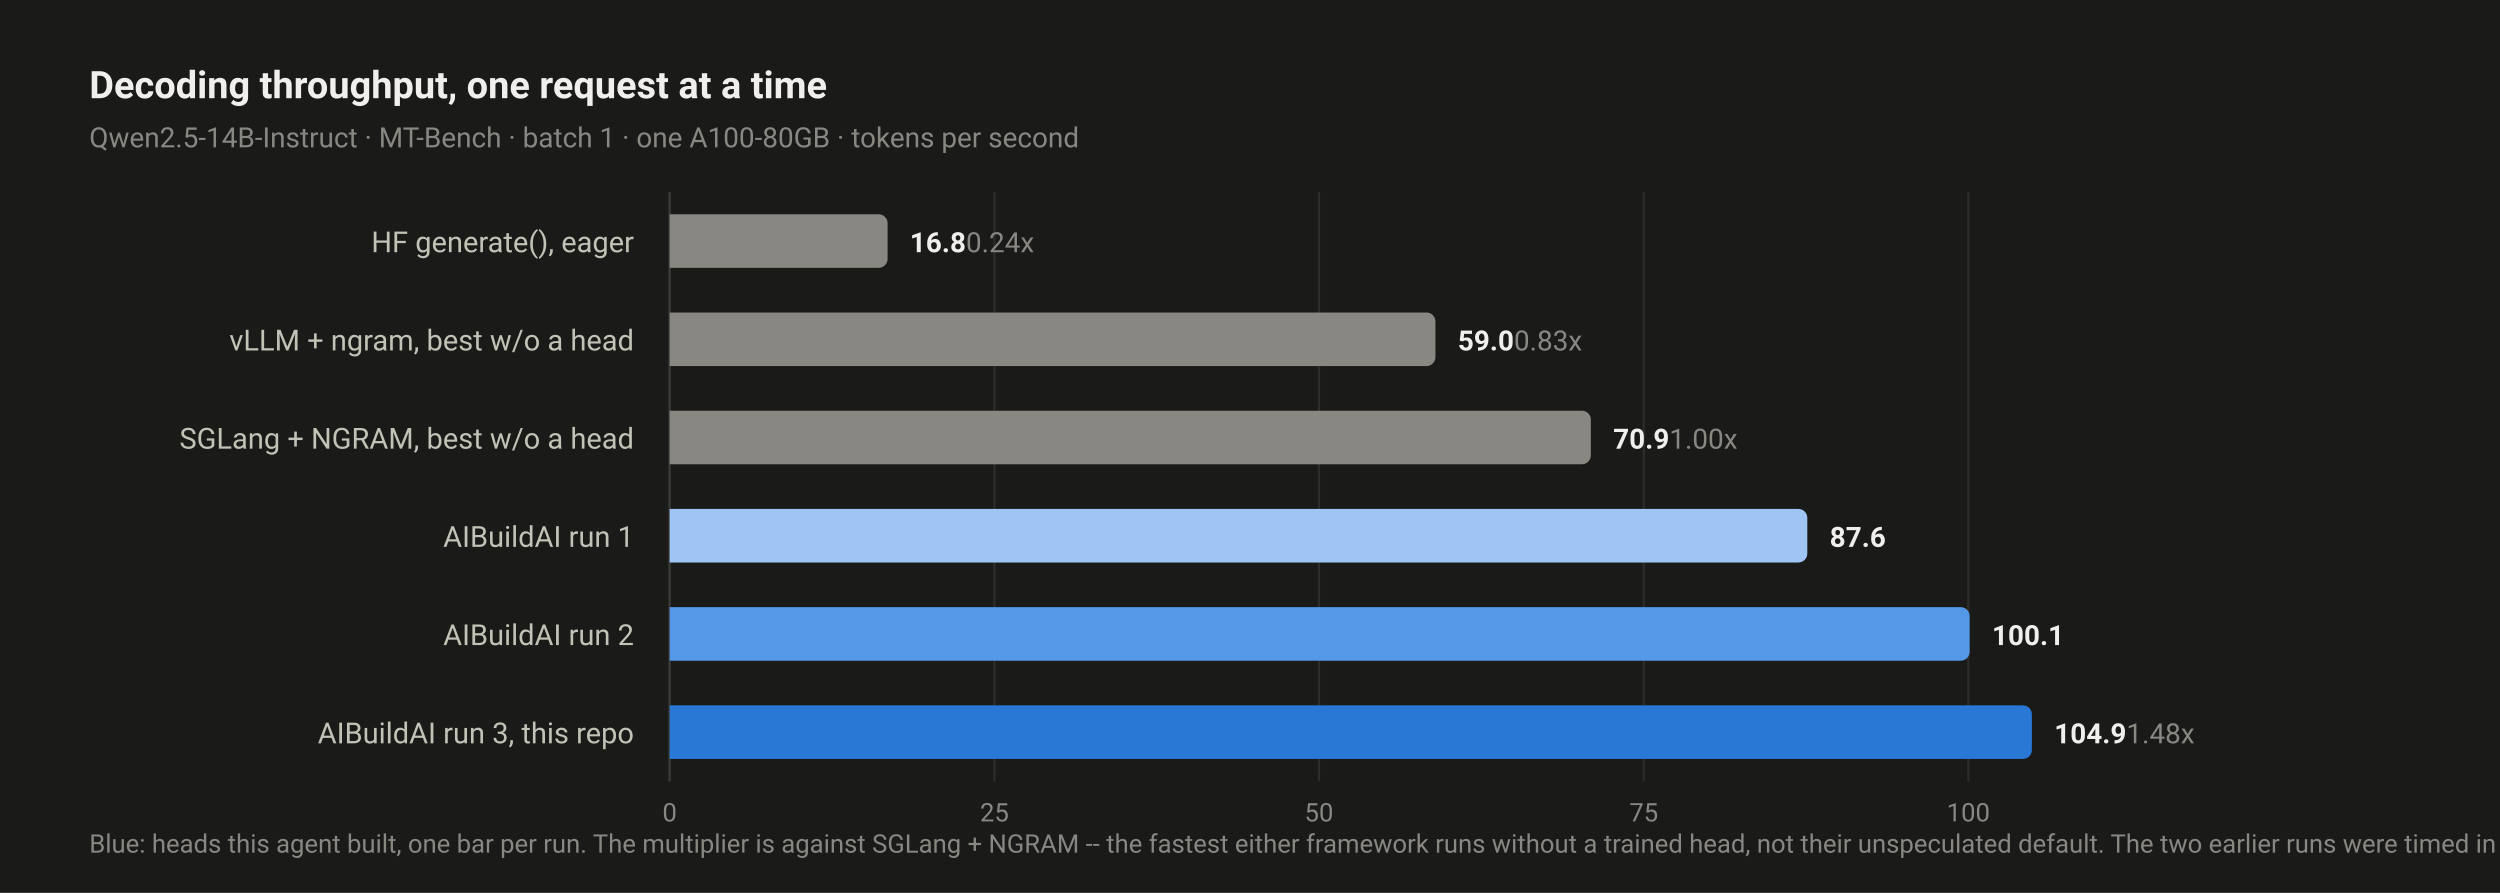
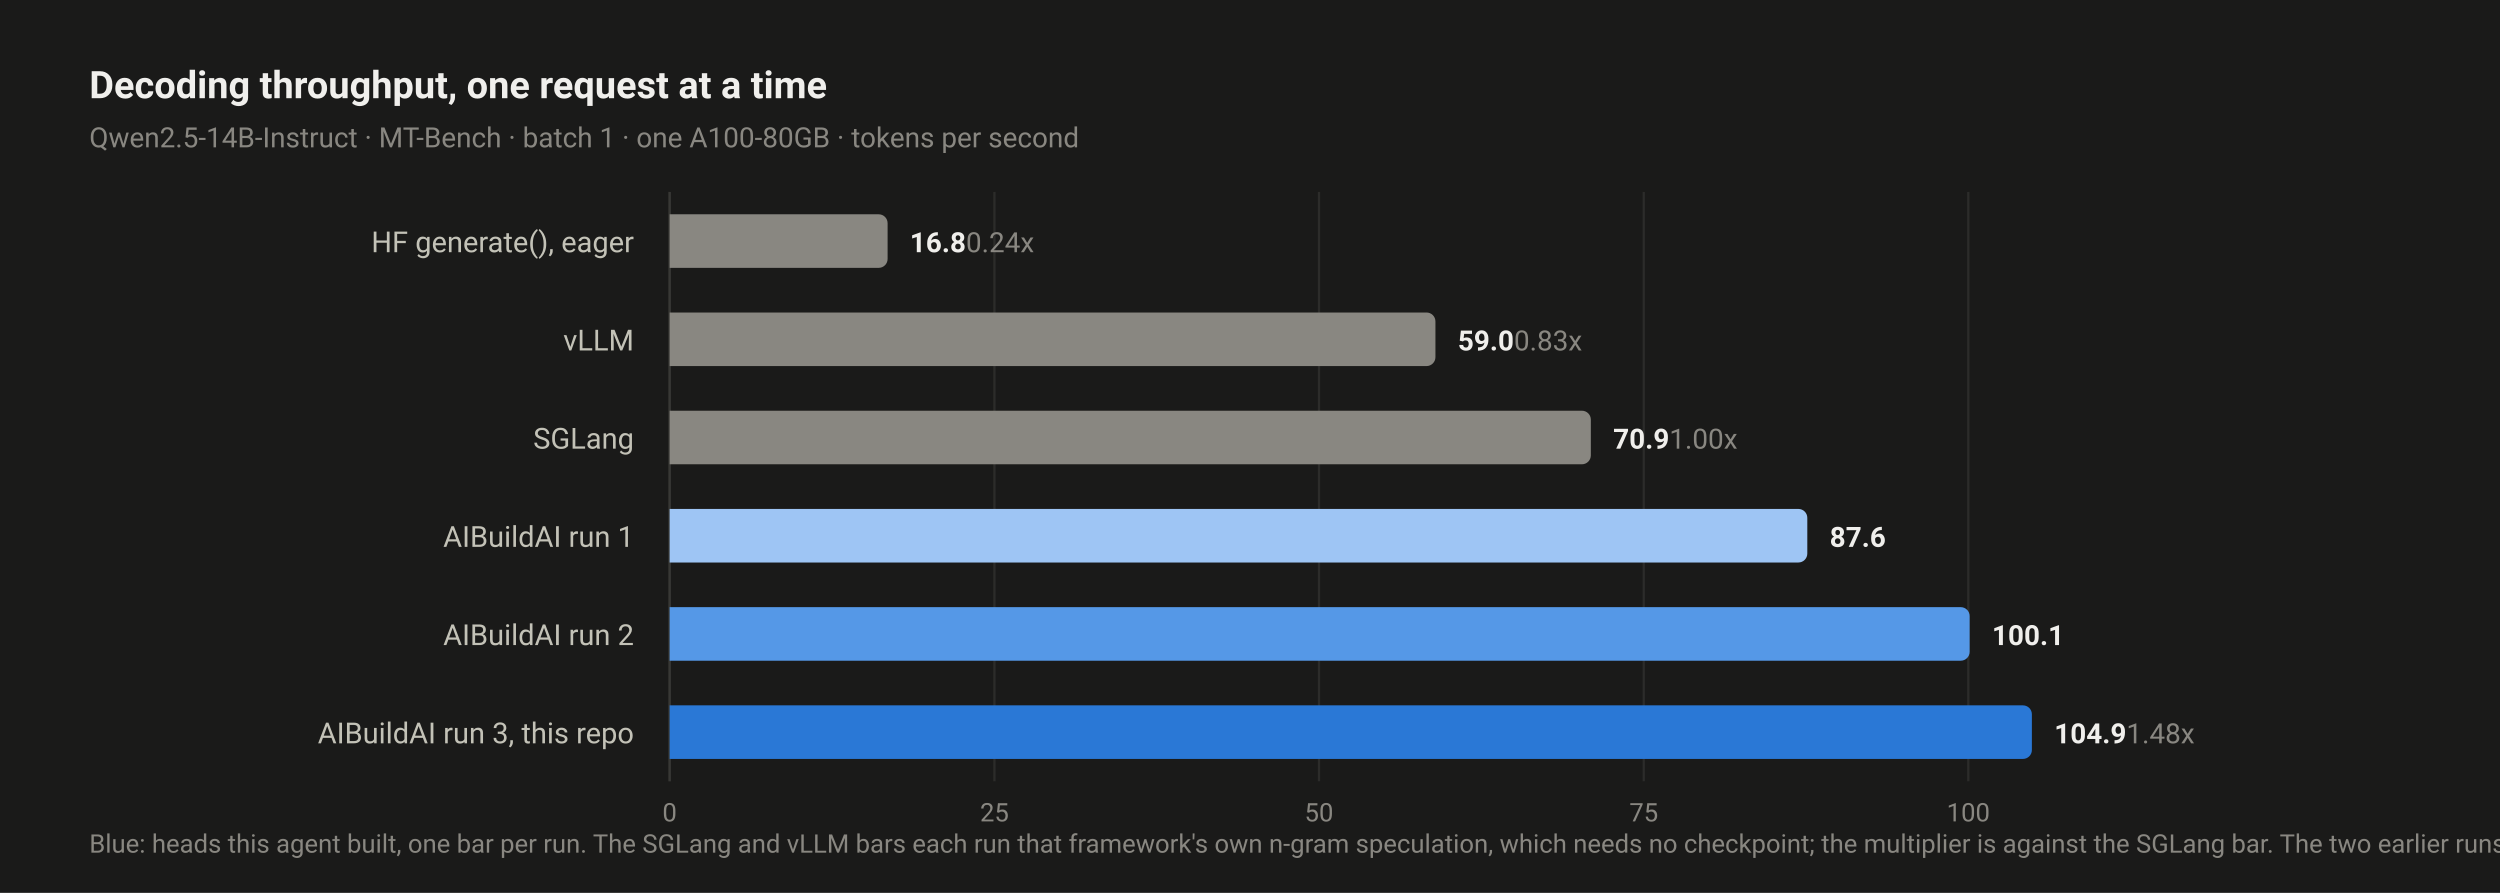
- <svg xmlns="http://www.w3.org/2000/svg" viewBox="0 0 1120 400" width="1120" height="400" role="img" aria-label="Decoding throughput: HF eager 16.8, vLLM + ngram 59.0, SGLang + NGRAM 70.9, AIBuildAI runs 87.6, 100.1 and 104.9 tokens per second">
+ <svg xmlns="http://www.w3.org/2000/svg" viewBox="0 0 1120 400" width="1120" height="400" role="img" aria-label="Decoding throughput: HF eager 16.8, vLLM 59.0, SGLang 70.9 (both with n-gram speculation), AIBuildAI runs 87.6, 100.1 and 104.9 tokens per second">
  <rect width="1120" height="400" fill="#1a1a19" />
  <text x="40" y="44" font-family="system-ui, -apple-system, &quot;Segoe UI&quot;, Roboto, sans-serif" font-size="17" font-weight="600" fill="#f0efec">Decoding throughput, one request at a time</text>
  <text x="40" y="66" font-family="system-ui, -apple-system, &quot;Segoe UI&quot;, Roboto, sans-serif" font-size="12.5" fill="#898781">Qwen2.5-14B-Instruct · MT-Bench · batch 1 · one A100-80GB · tokens per second</text>
  <line x1="300.0" y1="86" x2="300.0" y2="350" stroke="#2c2c2a" stroke-width="1" />
  <text x="300.0" y="368" font-family="system-ui, -apple-system, &quot;Segoe UI&quot;, Roboto, sans-serif" font-size="11.5" fill="#898781" text-anchor="middle">0</text>
  <line x1="445.5" y1="86" x2="445.5" y2="350" stroke="#2c2c2a" stroke-width="1" />
  <text x="445.5" y="368" font-family="system-ui, -apple-system, &quot;Segoe UI&quot;, Roboto, sans-serif" font-size="11.5" fill="#898781" text-anchor="middle">25</text>
  <line x1="590.9" y1="86" x2="590.9" y2="350" stroke="#2c2c2a" stroke-width="1" />
  <text x="590.9" y="368" font-family="system-ui, -apple-system, &quot;Segoe UI&quot;, Roboto, sans-serif" font-size="11.5" fill="#898781" text-anchor="middle">50</text>
  <line x1="736.4" y1="86" x2="736.4" y2="350" stroke="#2c2c2a" stroke-width="1" />
  <text x="736.4" y="368" font-family="system-ui, -apple-system, &quot;Segoe UI&quot;, Roboto, sans-serif" font-size="11.5" fill="#898781" text-anchor="middle">75</text>
  <line x1="881.8" y1="86" x2="881.8" y2="350" stroke="#2c2c2a" stroke-width="1" />
  <text x="881.8" y="368" font-family="system-ui, -apple-system, &quot;Segoe UI&quot;, Roboto, sans-serif" font-size="11.5" fill="#898781" text-anchor="middle">100</text>
  <line x1="300" y1="86" x2="300" y2="350" stroke="#383835" stroke-width="1" />
  <text x="284" y="113" font-family="system-ui, -apple-system, &quot;Segoe UI&quot;, Roboto, sans-serif" font-size="13" fill="#c3c2b7" text-anchor="end">HF generate(), eager</text>
  <path d="M300 96 H393.647 a4 4 0 0 1 4 4 V116 a4 4 0 0 1 -4 4 H300 Z" fill="#898781" />
  <text x="407.6" y="113" font-family="system-ui, -apple-system, &quot;Segoe UI&quot;, Roboto, sans-serif" font-size="12.5" font-weight="600" fill="#f0efec">16.8<tspan fill="#898781" font-weight="400">  0.24x</tspan>
  </text>
-   <text x="284" y="157" font-family="system-ui, -apple-system, &quot;Segoe UI&quot;, Roboto, sans-serif" font-size="13" fill="#c3c2b7" text-anchor="end">vLLM + ngram, best w/o a head</text>
+   <text x="284" y="157" font-family="system-ui, -apple-system, &quot;Segoe UI&quot;, Roboto, sans-serif" font-size="13" fill="#c3c2b7" text-anchor="end">vLLM</text>
  <path d="M300 140 H639.075 a4 4 0 0 1 4 4 V160 a4 4 0 0 1 -4 4 H300 Z" fill="#898781" />
  <text x="653.1" y="157" font-family="system-ui, -apple-system, &quot;Segoe UI&quot;, Roboto, sans-serif" font-size="12.5" font-weight="600" fill="#f0efec">59.0<tspan fill="#898781" font-weight="400">  0.83x</tspan>
  </text>
-   <text x="284" y="201" font-family="system-ui, -apple-system, &quot;Segoe UI&quot;, Roboto, sans-serif" font-size="13" fill="#c3c2b7" text-anchor="end">SGLang + NGRAM, best w/o a head</text>
+   <text x="284" y="201" font-family="system-ui, -apple-system, &quot;Segoe UI&quot;, Roboto, sans-serif" font-size="13" fill="#c3c2b7" text-anchor="end">SGLang</text>
  <path d="M300 184 H708.695 a4 4 0 0 1 4 4 V204 a4 4 0 0 1 -4 4 H300 Z" fill="#898781" />
  <text x="722.7" y="201" font-family="system-ui, -apple-system, &quot;Segoe UI&quot;, Roboto, sans-serif" font-size="12.5" font-weight="600" fill="#f0efec">70.9<tspan fill="#898781" font-weight="400">  1.00x</tspan>
  </text>
  <text x="284" y="245" font-family="system-ui, -apple-system, &quot;Segoe UI&quot;, Roboto, sans-serif" font-size="13" fill="#c3c2b7" text-anchor="end">AIBuildAI run 1</text>
  <path d="M300 228 H805.673 a4 4 0 0 1 4 4 V248 a4 4 0 0 1 -4 4 H300 Z" fill="#9ec5f4" />
  <text x="819.7" y="245" font-family="system-ui, -apple-system, &quot;Segoe UI&quot;, Roboto, sans-serif" font-size="12.5" font-weight="600" fill="#f0efec">87.6<tspan fill="#898781" font-weight="400">  </tspan>
  </text>
  <text x="284" y="289" font-family="system-ui, -apple-system, &quot;Segoe UI&quot;, Roboto, sans-serif" font-size="13" fill="#c3c2b7" text-anchor="end">AIBuildAI run 2</text>
  <path d="M300 272 H878.4 a4 4 0 0 1 4 4 V292 a4 4 0 0 1 -4 4 H300 Z" fill="#5598e7" />
  <text x="892.4" y="289" font-family="system-ui, -apple-system, &quot;Segoe UI&quot;, Roboto, sans-serif" font-size="12.5" font-weight="600" fill="#f0efec">100.1<tspan fill="#898781" font-weight="400">  </tspan>
  </text>
  <text x="284" y="333" font-family="system-ui, -apple-system, &quot;Segoe UI&quot;, Roboto, sans-serif" font-size="13" fill="#c3c2b7" text-anchor="end">AIBuildAI run 3, this repo</text>
  <path d="M300 316 H906.281 a4 4 0 0 1 4 4 V336 a4 4 0 0 1 -4 4 H300 Z" fill="#2a78d6" />
  <text x="920.3" y="333" font-family="system-ui, -apple-system, &quot;Segoe UI&quot;, Roboto, sans-serif" font-size="12.5" font-weight="600" fill="#f0efec">104.9<tspan fill="#898781" font-weight="400">  1.48x</tspan>
  </text>
-   <text x="40" y="382" font-family="system-ui, -apple-system, &quot;Segoe UI&quot;, Roboto, sans-serif" font-size="11.5" fill="#898781">Blue: heads this agent built, one bar per run. The multiplier is against SGLang + NGRAM -- the fastest either framework runs without a trained head, not their unspeculated default. The two earlier runs were timed in another session, so only their tok/s is comparable here.</text>
+   <text x="40" y="382" font-family="system-ui, -apple-system, &quot;Segoe UI&quot;, Roboto, sans-serif" font-size="11.5" fill="#898781">Blue: heads this agent built, one bar per run. The SGLang and vLLM bars each run that framework's own n-gram speculation, which needs no checkpoint; the multiplier is against the SGLang bar. The two earlier runs were timed in another session, so only their tok/s is comparable here.</text>
</svg>
